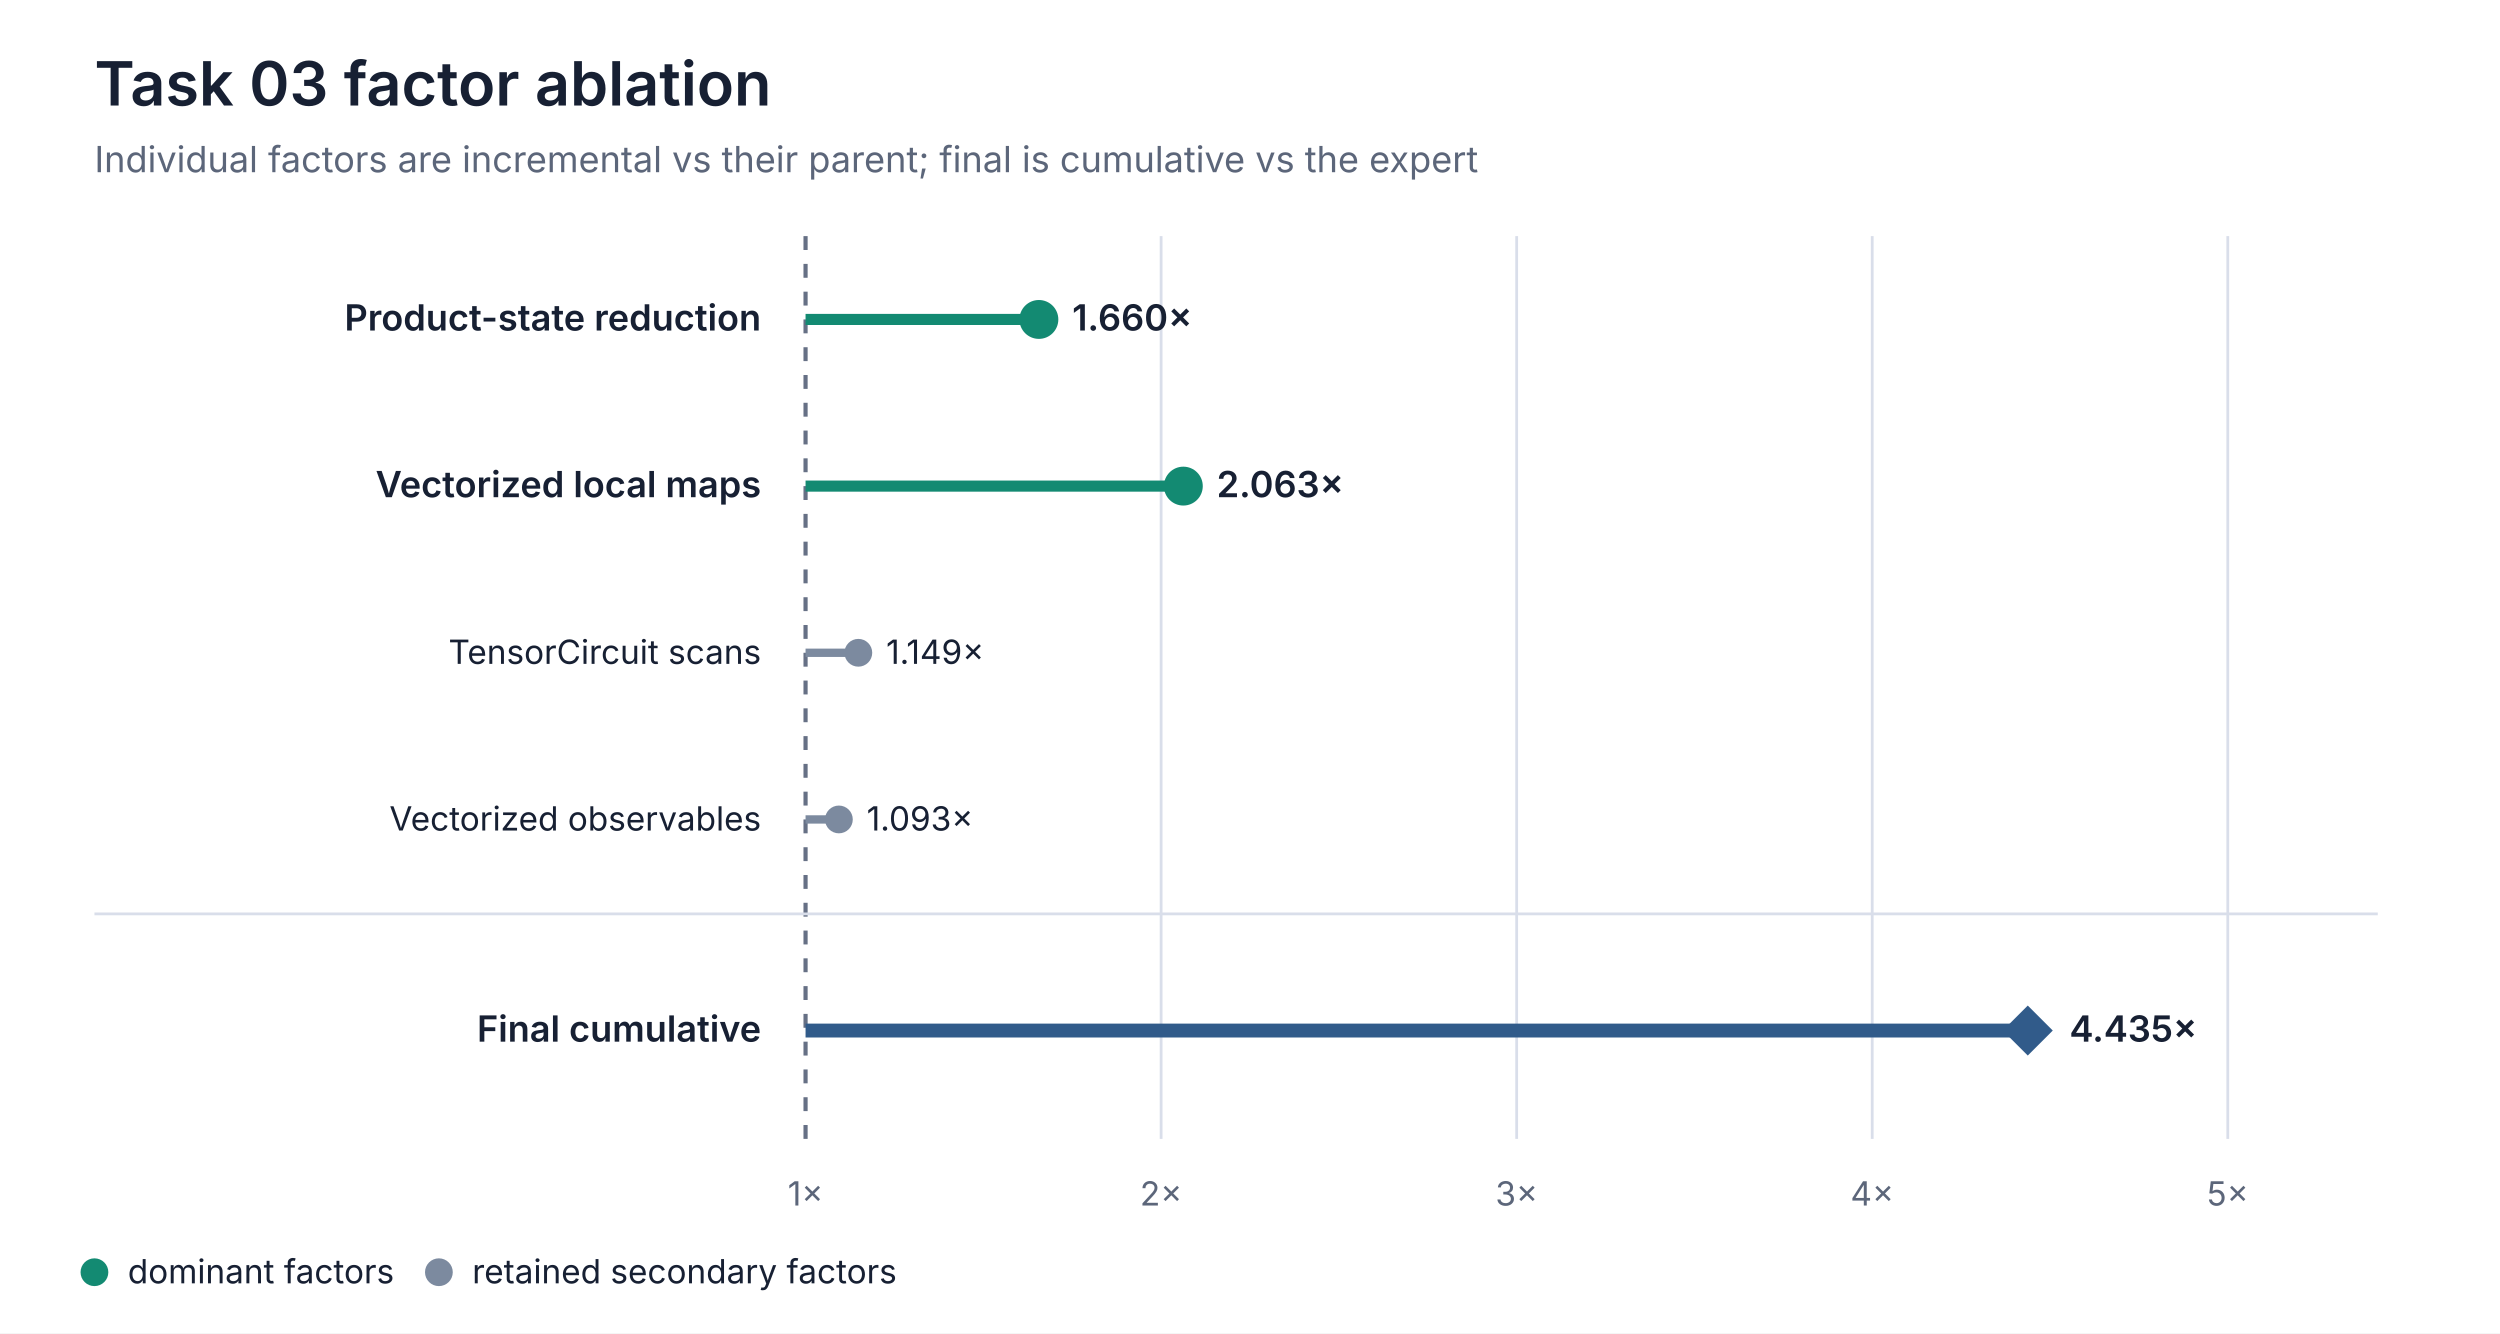
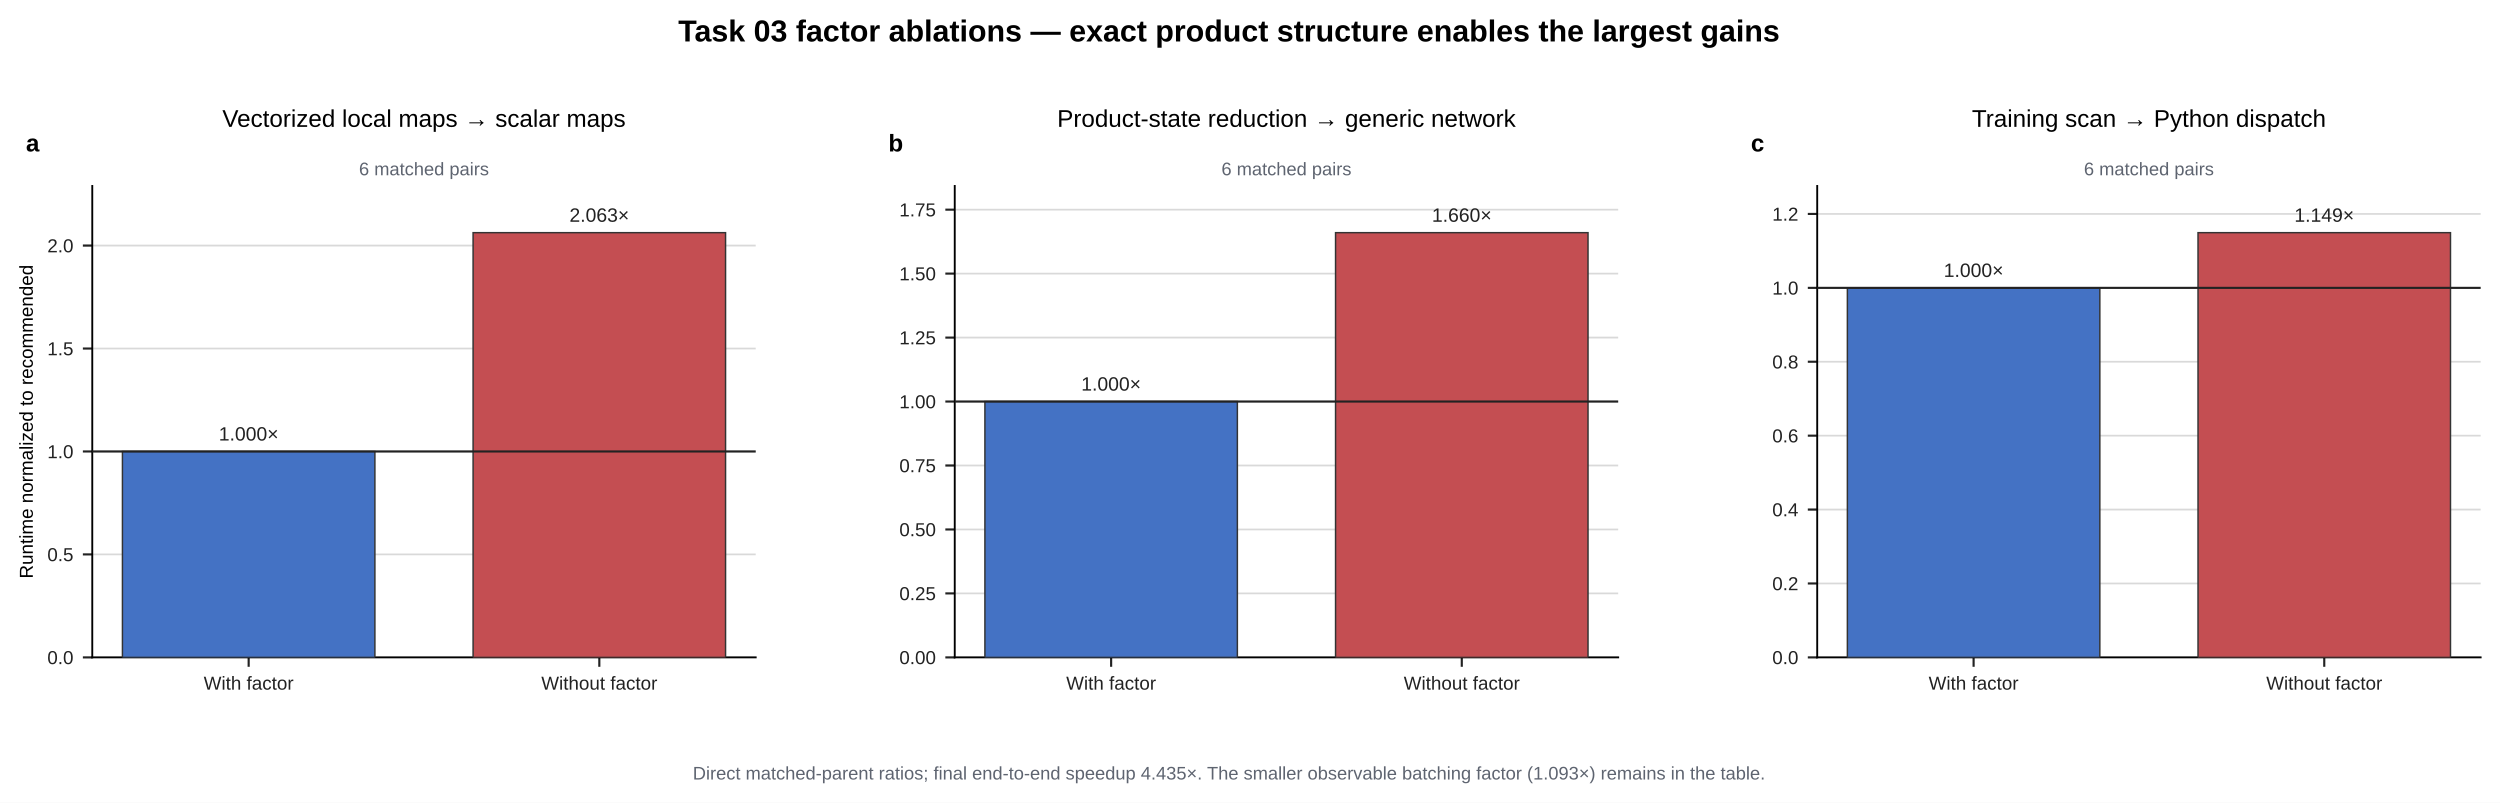
- <svg xmlns="http://www.w3.org/2000/svg" width="900" height="480" viewBox="0 0 900 480" role="img" aria-labelledby="title desc">
-   <rect width="900" height="480" fill="#ffffff" />
-   <style>
-     text { font-family: -apple-system, BlinkMacSystemFont, "Segoe UI", sans-serif; fill: #172033; }
-     .muted { fill: #5c667a; }
-     .grid { stroke: #d9deea; stroke-width: 1; }
-   </style>
-   <text x="34" y="38" font-size="22" font-weight="600">Task 03 factor ablation</text>
-   <text x="34" y="62" font-size="13" class="muted">Individual factors are incremental vs their parent; final is cumulative vs the expert</text>
-   <line x1="290" y1="85" x2="290" y2="410" stroke="#667085" stroke-width="1.5" stroke-dasharray="5 5" />
-   <line x1="418" y1="85" x2="418" y2="410" class="grid" />
-   <line x1="546" y1="85" x2="546" y2="410" class="grid" />
-   <line x1="674" y1="85" x2="674" y2="410" class="grid" />
-   <line x1="802" y1="85" x2="802" y2="410" class="grid" />
-   <text x="290" y="434" text-anchor="middle" font-size="12" class="muted">1×</text>
-   <text x="418" y="434" text-anchor="middle" font-size="12" class="muted">2×</text>
-   <text x="546" y="434" text-anchor="middle" font-size="12" class="muted">3×</text>
-   <text x="674" y="434" text-anchor="middle" font-size="12" class="muted">4×</text>
-   <text x="802" y="434" text-anchor="middle" font-size="12" class="muted">5×</text>
-   <text x="274" y="119" text-anchor="end" font-size="13" font-weight="600">Product-state reduction</text>
-   <line x1="290" y1="115" x2="374" y2="115" stroke="#138a72" stroke-width="4" />
-   <circle cx="374" cy="115" r="7" fill="#138a72" />
-   <text x="386" y="119" font-size="13" font-weight="600">1.660×</text>
-   <text x="274" y="179" text-anchor="end" font-size="13" font-weight="600">Vectorized local maps</text>
-   <line x1="290" y1="175" x2="426" y2="175" stroke="#138a72" stroke-width="4" />
-   <circle cx="426" cy="175" r="7" fill="#138a72" />
-   <text x="438" y="179" font-size="13" font-weight="600">2.063×</text>
-   <text x="274" y="239" text-anchor="end" font-size="12">TensorCircuit scans</text>
-   <line x1="290" y1="235" x2="309" y2="235" stroke="#7c8a9f" stroke-width="3" />
-   <circle cx="309" cy="235" r="5" fill="#7c8a9f" />
-   <text x="319" y="239" font-size="12">1.149×</text>
-   <text x="274" y="299" text-anchor="end" font-size="12">Vectorized observables</text>
-   <line x1="290" y1="295" x2="302" y2="295" stroke="#7c8a9f" stroke-width="3" />
-   <circle cx="302" cy="295" r="5" fill="#7c8a9f" />
-   <text x="312" y="299" font-size="12">1.093×</text>
-   <line x1="34" y1="329" x2="856" y2="329" class="grid" />
-   <text x="274" y="375" text-anchor="end" font-size="13" font-weight="600">Final cumulative</text>
-   <line x1="290" y1="371" x2="730" y2="371" stroke="#315b8a" stroke-width="5" />
-   <polygon points="730,362 739,371 730,380 721,371" fill="#315b8a" />
-   <text x="745" y="375" font-size="13" font-weight="600">4.435×</text>
-   <circle cx="34" cy="458" r="5" fill="#138a72" />
-   <text x="46" y="462" font-size="12">dominant factors</text>
-   <circle cx="158" cy="458" r="5" fill="#7c8a9f" />
-   <text x="170" y="462" font-size="12">retained secondary factors</text>
+ <svg xmlns="http://www.w3.org/2000/svg" xmlns:xlink="http://www.w3.org/1999/xlink" width="930.156pt" height="298.656pt" viewBox="0 0 930.156 298.656" version="1.1">
+   <defs>
+     <style type="text/css">*{stroke-linejoin: round; stroke-linecap: butt}</style>
+   </defs>
+   <g id="figure_1">
+     <g id="patch_1">
+       <path d="M 0 298.656 L 930.156 298.656 L 930.156 0 L 0 0 z " style="fill: #ffffff" />
+     </g>
+     <g id="axes_1">
+       <g id="patch_2">
+         <path d="M 34.332 244.584 L 281.172 244.584 L 281.172 69.192 L 34.332 69.192 z " style="fill: #ffffff" />
+       </g>
+       <g id="matplotlib.axis_1">
+         <g id="xtick_1">
+           <g id="line2d_1">
+             <defs>
+               <path id="m236e27999d" d="M 0 0 L 0 3.5 " style="stroke: #222222; stroke-width: 0.8" />
+             </defs>
+             <g>
+               <use xlink:href="#m236e27999d" x="92.519" y="244.584" style="fill: #222222; stroke: #222222; stroke-width: 0.8" />
+             </g>
+           </g>
+           <g id="text_1">
+             <text style="font-size: 7px; font-family: 'Arial', 'Helvetica', 'DejaVu Sans', sans-serif; text-anchor: middle; fill: #222222" x="92.519" y="256.594" transform="rotate(-0 92.51916 256.5945)">With factor</text>
+           </g>
+         </g>
+         <g id="xtick_2">
+           <g id="line2d_2">
+             <g>
+               <use xlink:href="#m236e27999d" x="222.984" y="244.584" style="fill: #222222; stroke: #222222; stroke-width: 0.8" />
+             </g>
+           </g>
+           <g id="text_2">
+             <text style="font-size: 7px; font-family: 'Arial', 'Helvetica', 'DejaVu Sans', sans-serif; text-anchor: middle; fill: #222222" x="222.984" y="256.594" transform="rotate(-0 222.9843 256.5945)">Without factor</text>
+           </g>
+         </g>
+       </g>
+       <g id="matplotlib.axis_2">
+         <g id="ytick_1">
+           <g id="line2d_3">
+             <path d="M 34.332 244.584 L 281.172 244.584 " clip-path="url(#pe590049bbe)" style="fill: none; stroke: #d9d9d9; stroke-width: 0.65; stroke-linecap: square" />
+           </g>
+           <g id="line2d_4">
+             <defs>
+               <path id="m4b75b5b7bf" d="M 0 0 L -3.5 0 " style="stroke: #222222; stroke-width: 0.8" />
+             </defs>
+             <g>
+               <use xlink:href="#m4b75b5b7bf" x="34.332" y="244.584" style="fill: #222222; stroke: #222222; stroke-width: 0.8" />
+             </g>
+           </g>
+           <g id="text_3">
+             <text style="font-size: 7px; font-family: 'Arial', 'Helvetica', 'DejaVu Sans', sans-serif; text-anchor: end; fill: #222222" x="27.332" y="247.089" transform="rotate(-0 27.33172 247.0892)">0.0</text>
+           </g>
+         </g>
+         <g id="ytick_2">
+           <g id="line2d_5">
+             <path d="M 34.332 206.279 L 281.172 206.279 " clip-path="url(#pe590049bbe)" style="fill: none; stroke: #d9d9d9; stroke-width: 0.65; stroke-linecap: square" />
+           </g>
+           <g id="line2d_6">
+             <g>
+               <use xlink:href="#m4b75b5b7bf" x="34.332" y="206.279" style="fill: #222222; stroke: #222222; stroke-width: 0.8" />
+             </g>
+           </g>
+           <g id="text_4">
+             <text style="font-size: 7px; font-family: 'Arial', 'Helvetica', 'DejaVu Sans', sans-serif; text-anchor: end; fill: #222222" x="27.332" y="208.785" transform="rotate(-0 27.33172 208.7846)">0.5</text>
+           </g>
+         </g>
+         <g id="ytick_3">
+           <g id="line2d_7">
+             <path d="M 34.332 167.975 L 281.172 167.975 " clip-path="url(#pe590049bbe)" style="fill: none; stroke: #d9d9d9; stroke-width: 0.65; stroke-linecap: square" />
+           </g>
+           <g id="line2d_8">
+             <g>
+               <use xlink:href="#m4b75b5b7bf" x="34.332" y="167.975" style="fill: #222222; stroke: #222222; stroke-width: 0.8" />
+             </g>
+           </g>
+           <g id="text_5">
+             <text style="font-size: 7px; font-family: 'Arial', 'Helvetica', 'DejaVu Sans', sans-serif; text-anchor: end; fill: #222222" x="27.332" y="170.48" transform="rotate(-0 27.33172 170.48)">1.0</text>
+           </g>
+         </g>
+         <g id="ytick_4">
+           <g id="line2d_9">
+             <path d="M 34.332 129.67 L 281.172 129.67 " clip-path="url(#pe590049bbe)" style="fill: none; stroke: #d9d9d9; stroke-width: 0.65; stroke-linecap: square" />
+           </g>
+           <g id="line2d_10">
+             <g>
+               <use xlink:href="#m4b75b5b7bf" x="34.332" y="129.67" style="fill: #222222; stroke: #222222; stroke-width: 0.8" />
+             </g>
+           </g>
+           <g id="text_6">
+             <text style="font-size: 7px; font-family: 'Arial', 'Helvetica', 'DejaVu Sans', sans-serif; text-anchor: end; fill: #222222" x="27.332" y="132.175" transform="rotate(-0 27.33172 132.1753)">1.5</text>
+           </g>
+         </g>
+         <g id="ytick_5">
+           <g id="line2d_11">
+             <path d="M 34.332 91.365 L 281.172 91.365 " clip-path="url(#pe590049bbe)" style="fill: none; stroke: #d9d9d9; stroke-width: 0.65; stroke-linecap: square" />
+           </g>
+           <g id="line2d_12">
+             <g>
+               <use xlink:href="#m4b75b5b7bf" x="34.332" y="91.365" style="fill: #222222; stroke: #222222; stroke-width: 0.8" />
+             </g>
+           </g>
+           <g id="text_7">
+             <text style="font-size: 7px; font-family: 'Arial', 'Helvetica', 'DejaVu Sans', sans-serif; text-anchor: end; fill: #222222" x="27.332" y="93.871" transform="rotate(-0 27.33172 93.87072)">2.0</text>
+           </g>
+         </g>
+         <g id="text_8">
+           <text style="font-size: 7px; font-family: 'Arial', 'Helvetica', 'DejaVu Sans', sans-serif; text-anchor: middle" x="12.21" y="156.888" transform="rotate(-90 12.21047 156.888)">Runtime normalized to recommended</text>
+         </g>
+       </g>
+       <g id="patch_3">
+         <path d="M 34.332 244.584 L 34.332 69.192 " style="fill: none; stroke: #000000; stroke-width: 0.7; stroke-linejoin: miter; stroke-linecap: square" />
+       </g>
+       <g id="patch_4">
+         <path d="M 34.332 244.584 L 281.172 244.584 " style="fill: none; stroke: #000000; stroke-width: 0.7; stroke-linejoin: miter; stroke-linecap: square" />
+       </g>
+       <g id="patch_5">
+         <path d="M 45.552 244.584 L 139.487 244.584 L 139.487 167.975 L 45.552 167.975 z " clip-path="url(#pe590049bbe)" style="fill: #4472c4; stroke: #333333; stroke-width: 0.55; stroke-linejoin: miter" />
+       </g>
+       <g id="patch_6">
+         <path d="M 176.017 244.584 L 269.952 244.584 L 269.952 86.573 L 176.017 86.573 z " clip-path="url(#pe590049bbe)" style="fill: #c44e52; stroke: #333333; stroke-width: 0.55; stroke-linejoin: miter" />
+       </g>
+       <g id="text_9">
+         <text style="font-size: 6.8px; font-family: 'Arial', 'Helvetica', 'DejaVu Sans', sans-serif; text-anchor: middle; fill: #5e6470" x="157.752" y="65.21" transform="rotate(-0 157.7517 65.20962)">6 matched pairs</text>
+       </g>
+       <g id="text_10">
+         <text style="font-weight: 700; font-size: 9px; font-family: 'Arial', 'Helvetica', 'DejaVu Sans', sans-serif; text-anchor: start" x="9.648" y="56.341" transform="rotate(-0 9.647719 56.34091)">a</text>
+       </g>
+       <g id="text_11">
+         <text style="font-size: 7.2px; font-family: 'Arial', 'Helvetica', 'DejaVu Sans', sans-serif; text-anchor: middle; fill: #222222" x="92.519" y="163.913" transform="rotate(-0 92.51916 163.9129)">1.000×</text>
+       </g>
+       <g id="text_12">
+         <text style="font-size: 7.2px; font-family: 'Arial', 'Helvetica', 'DejaVu Sans', sans-serif; text-anchor: middle; fill: #222222" x="222.984" y="82.511" transform="rotate(-0 222.9843 82.51131)">2.063×</text>
+       </g>
+       <g id="text_13">
+         <text style="font-size: 9px; font-family: 'Arial', 'Helvetica', 'DejaVu Sans', sans-serif; text-anchor: middle" x="157.752" y="47.192" transform="rotate(-0 157.7517 47.192)">Vectorized local maps → scalar maps</text>
+       </g>
+       <g id="line2d_13">
+         <path d="M 34.332 167.975 L 281.172 167.975 " clip-path="url(#pe590049bbe)" style="fill: none; stroke: #222222; stroke-width: 0.8; stroke-linecap: square" />
+       </g>
+     </g>
+     <g id="axes_2">
+       <g id="patch_7">
+         <path d="M 355.224 244.584 L 602.064 244.584 L 602.064 69.192 L 355.224 69.192 z " style="fill: #ffffff" />
+       </g>
+       <g id="matplotlib.axis_3">
+         <g id="xtick_3">
+           <g id="line2d_14">
+             <g>
+               <use xlink:href="#m236e27999d" x="413.411" y="244.584" style="fill: #222222; stroke: #222222; stroke-width: 0.8" />
+             </g>
+           </g>
+           <g id="text_14">
+             <text style="font-size: 7px; font-family: 'Arial', 'Helvetica', 'DejaVu Sans', sans-serif; text-anchor: middle; fill: #222222" x="413.411" y="256.594" transform="rotate(-0 413.4112 256.5945)">With factor</text>
+           </g>
+         </g>
+         <g id="xtick_4">
+           <g id="line2d_15">
+             <g>
+               <use xlink:href="#m236e27999d" x="543.876" y="244.584" style="fill: #222222; stroke: #222222; stroke-width: 0.8" />
+             </g>
+           </g>
+           <g id="text_15">
+             <text style="font-size: 7px; font-family: 'Arial', 'Helvetica', 'DejaVu Sans', sans-serif; text-anchor: middle; fill: #222222" x="543.876" y="256.594" transform="rotate(-0 543.8763 256.5945)">Without factor</text>
+           </g>
+         </g>
+       </g>
+       <g id="matplotlib.axis_4">
+         <g id="ytick_6">
+           <g id="line2d_16">
+             <path d="M 355.224 244.584 L 602.064 244.584 " clip-path="url(#p63b11b11ee)" style="fill: none; stroke: #d9d9d9; stroke-width: 0.65; stroke-linecap: square" />
+           </g>
+           <g id="line2d_17">
+             <g>
+               <use xlink:href="#m4b75b5b7bf" x="355.224" y="244.584" style="fill: #222222; stroke: #222222; stroke-width: 0.8" />
+             </g>
+           </g>
+           <g id="text_16">
+             <text style="font-size: 7px; font-family: 'Arial', 'Helvetica', 'DejaVu Sans', sans-serif; text-anchor: end; fill: #222222" x="348.224" y="247.089" transform="rotate(-0 348.2237 247.0892)">0.00</text>
+           </g>
+         </g>
+         <g id="ytick_7">
+           <g id="line2d_18">
+             <path d="M 355.224 220.787 L 602.064 220.787 " clip-path="url(#p63b11b11ee)" style="fill: none; stroke: #d9d9d9; stroke-width: 0.65; stroke-linecap: square" />
+           </g>
+           <g id="line2d_19">
+             <g>
+               <use xlink:href="#m4b75b5b7bf" x="355.224" y="220.787" style="fill: #222222; stroke: #222222; stroke-width: 0.8" />
+             </g>
+           </g>
+           <g id="text_17">
+             <text style="font-size: 7px; font-family: 'Arial', 'Helvetica', 'DejaVu Sans', sans-serif; text-anchor: end; fill: #222222" x="348.224" y="223.292" transform="rotate(-0 348.2237 223.2922)">0.25</text>
+           </g>
+         </g>
+         <g id="ytick_8">
+           <g id="line2d_20">
+             <path d="M 355.224 196.99 L 602.064 196.99 " clip-path="url(#p63b11b11ee)" style="fill: none; stroke: #d9d9d9; stroke-width: 0.65; stroke-linecap: square" />
+           </g>
+           <g id="line2d_21">
+             <g>
+               <use xlink:href="#m4b75b5b7bf" x="355.224" y="196.99" style="fill: #222222; stroke: #222222; stroke-width: 0.8" />
+             </g>
+           </g>
+           <g id="text_18">
+             <text style="font-size: 7px; font-family: 'Arial', 'Helvetica', 'DejaVu Sans', sans-serif; text-anchor: end; fill: #222222" x="348.224" y="199.495" transform="rotate(-0 348.2237 199.4952)">0.50</text>
+           </g>
+         </g>
+         <g id="ytick_9">
+           <g id="line2d_22">
+             <path d="M 355.224 173.193 L 602.064 173.193 " clip-path="url(#p63b11b11ee)" style="fill: none; stroke: #d9d9d9; stroke-width: 0.65; stroke-linecap: square" />
+           </g>
+           <g id="line2d_23">
+             <g>
+               <use xlink:href="#m4b75b5b7bf" x="355.224" y="173.193" style="fill: #222222; stroke: #222222; stroke-width: 0.8" />
+             </g>
+           </g>
+           <g id="text_19">
+             <text style="font-size: 7px; font-family: 'Arial', 'Helvetica', 'DejaVu Sans', sans-serif; text-anchor: end; fill: #222222" x="348.224" y="175.698" transform="rotate(-0 348.2237 175.6982)">0.75</text>
+           </g>
+         </g>
+         <g id="ytick_10">
+           <g id="line2d_24">
+             <path d="M 355.224 149.396 L 602.064 149.396 " clip-path="url(#p63b11b11ee)" style="fill: none; stroke: #d9d9d9; stroke-width: 0.65; stroke-linecap: square" />
+           </g>
+           <g id="line2d_25">
+             <g>
+               <use xlink:href="#m4b75b5b7bf" x="355.224" y="149.396" style="fill: #222222; stroke: #222222; stroke-width: 0.8" />
+             </g>
+           </g>
+           <g id="text_20">
+             <text style="font-size: 7px; font-family: 'Arial', 'Helvetica', 'DejaVu Sans', sans-serif; text-anchor: end; fill: #222222" x="348.224" y="151.901" transform="rotate(-0 348.2237 151.9013)">1.00</text>
+           </g>
+         </g>
+         <g id="ytick_11">
+           <g id="line2d_26">
+             <path d="M 355.224 125.599 L 602.064 125.599 " clip-path="url(#p63b11b11ee)" style="fill: none; stroke: #d9d9d9; stroke-width: 0.65; stroke-linecap: square" />
+           </g>
+           <g id="line2d_27">
+             <g>
+               <use xlink:href="#m4b75b5b7bf" x="355.224" y="125.599" style="fill: #222222; stroke: #222222; stroke-width: 0.8" />
+             </g>
+           </g>
+           <g id="text_21">
+             <text style="font-size: 7px; font-family: 'Arial', 'Helvetica', 'DejaVu Sans', sans-serif; text-anchor: end; fill: #222222" x="348.224" y="128.104" transform="rotate(-0 348.2237 128.1043)">1.25</text>
+           </g>
+         </g>
+         <g id="ytick_12">
+           <g id="line2d_28">
+             <path d="M 355.224 101.802 L 602.064 101.802 " clip-path="url(#p63b11b11ee)" style="fill: none; stroke: #d9d9d9; stroke-width: 0.65; stroke-linecap: square" />
+           </g>
+           <g id="line2d_29">
+             <g>
+               <use xlink:href="#m4b75b5b7bf" x="355.224" y="101.802" style="fill: #222222; stroke: #222222; stroke-width: 0.8" />
+             </g>
+           </g>
+           <g id="text_22">
+             <text style="font-size: 7px; font-family: 'Arial', 'Helvetica', 'DejaVu Sans', sans-serif; text-anchor: end; fill: #222222" x="348.224" y="104.307" transform="rotate(-0 348.2237 104.3073)">1.50</text>
+           </g>
+         </g>
+         <g id="ytick_13">
+           <g id="line2d_30">
+             <path d="M 355.224 78.005 L 602.064 78.005 " clip-path="url(#p63b11b11ee)" style="fill: none; stroke: #d9d9d9; stroke-width: 0.65; stroke-linecap: square" />
+           </g>
+           <g id="line2d_31">
+             <g>
+               <use xlink:href="#m4b75b5b7bf" x="355.224" y="78.005" style="fill: #222222; stroke: #222222; stroke-width: 0.8" />
+             </g>
+           </g>
+           <g id="text_23">
+             <text style="font-size: 7px; font-family: 'Arial', 'Helvetica', 'DejaVu Sans', sans-serif; text-anchor: end; fill: #222222" x="348.224" y="80.51" transform="rotate(-0 348.2237 80.51027)">1.75</text>
+           </g>
+         </g>
+       </g>
+       <g id="patch_8">
+         <path d="M 355.224 244.584 L 355.224 69.192 " style="fill: none; stroke: #000000; stroke-width: 0.7; stroke-linejoin: miter; stroke-linecap: square" />
+       </g>
+       <g id="patch_9">
+         <path d="M 355.224 244.584 L 602.064 244.584 " style="fill: none; stroke: #000000; stroke-width: 0.7; stroke-linejoin: miter; stroke-linecap: square" />
+       </g>
+       <g id="patch_10">
+         <path d="M 366.444 244.584 L 460.379 244.584 L 460.379 149.396 L 366.444 149.396 z " clip-path="url(#p63b11b11ee)" style="fill: #4472c4; stroke: #333333; stroke-width: 0.55; stroke-linejoin: miter" />
+       </g>
+       <g id="patch_11">
+         <path d="M 496.909 244.584 L 590.844 244.584 L 590.844 86.573 L 496.909 86.573 z " clip-path="url(#p63b11b11ee)" style="fill: #c44e52; stroke: #333333; stroke-width: 0.55; stroke-linejoin: miter" />
+       </g>
+       <g id="text_24">
+         <text style="font-size: 6.8px; font-family: 'Arial', 'Helvetica', 'DejaVu Sans', sans-serif; text-anchor: middle; fill: #5e6470" x="478.644" y="65.21" transform="rotate(-0 478.6437 65.20962)">6 matched pairs</text>
+       </g>
+       <g id="text_25">
+         <text style="font-weight: 700; font-size: 9px; font-family: 'Arial', 'Helvetica', 'DejaVu Sans', sans-serif; text-anchor: start" x="330.54" y="56.341" transform="rotate(-0 330.5397 56.34091)">b</text>
+       </g>
+       <g id="text_26">
+         <text style="font-size: 7.2px; font-family: 'Arial', 'Helvetica', 'DejaVu Sans', sans-serif; text-anchor: middle; fill: #222222" x="413.411" y="145.334" transform="rotate(-0 413.4112 145.3341)">1.000×</text>
+       </g>
+       <g id="text_27">
+         <text style="font-size: 7.2px; font-family: 'Arial', 'Helvetica', 'DejaVu Sans', sans-serif; text-anchor: middle; fill: #222222" x="543.876" y="82.511" transform="rotate(-0 543.8763 82.51131)">1.660×</text>
+       </g>
+       <g id="text_28">
+         <text style="font-size: 9px; font-family: 'Arial', 'Helvetica', 'DejaVu Sans', sans-serif; text-anchor: middle" x="478.644" y="47.192" transform="rotate(-0 478.6437 47.192)">Product-state reduction → generic network</text>
+       </g>
+       <g id="line2d_32">
+         <path d="M 355.224 149.396 L 602.064 149.396 " clip-path="url(#p63b11b11ee)" style="fill: none; stroke: #222222; stroke-width: 0.8; stroke-linecap: square" />
+       </g>
+     </g>
+     <g id="axes_3">
+       <g id="patch_12">
+         <path d="M 676.116 244.584 L 922.956 244.584 L 922.956 69.192 L 676.116 69.192 z " style="fill: #ffffff" />
+       </g>
+       <g id="matplotlib.axis_5">
+         <g id="xtick_5">
+           <g id="line2d_33">
+             <g>
+               <use xlink:href="#m236e27999d" x="734.303" y="244.584" style="fill: #222222; stroke: #222222; stroke-width: 0.8" />
+             </g>
+           </g>
+           <g id="text_29">
+             <text style="font-size: 7px; font-family: 'Arial', 'Helvetica', 'DejaVu Sans', sans-serif; text-anchor: middle; fill: #222222" x="734.303" y="256.594" transform="rotate(-0 734.3032 256.5945)">With factor</text>
+           </g>
+         </g>
+         <g id="xtick_6">
+           <g id="line2d_34">
+             <g>
+               <use xlink:href="#m236e27999d" x="864.768" y="244.584" style="fill: #222222; stroke: #222222; stroke-width: 0.8" />
+             </g>
+           </g>
+           <g id="text_30">
+             <text style="font-size: 7px; font-family: 'Arial', 'Helvetica', 'DejaVu Sans', sans-serif; text-anchor: middle; fill: #222222" x="864.768" y="256.594" transform="rotate(-0 864.7683 256.5945)">Without factor</text>
+           </g>
+         </g>
+       </g>
+       <g id="matplotlib.axis_6">
+         <g id="ytick_14">
+           <g id="line2d_35">
+             <path d="M 676.116 244.584 L 922.956 244.584 " clip-path="url(#paa408c20b9)" style="fill: none; stroke: #d9d9d9; stroke-width: 0.65; stroke-linecap: square" />
+           </g>
+           <g id="line2d_36">
+             <g>
+               <use xlink:href="#m4b75b5b7bf" x="676.116" y="244.584" style="fill: #222222; stroke: #222222; stroke-width: 0.8" />
+             </g>
+           </g>
+           <g id="text_31">
+             <text style="font-size: 7px; font-family: 'Arial', 'Helvetica', 'DejaVu Sans', sans-serif; text-anchor: end; fill: #222222" x="669.116" y="247.089" transform="rotate(-0 669.1157 247.0892)">0.0</text>
+           </g>
+         </g>
+         <g id="ytick_15">
+           <g id="line2d_37">
+             <path d="M 676.116 217.087 L 922.956 217.087 " clip-path="url(#paa408c20b9)" style="fill: none; stroke: #d9d9d9; stroke-width: 0.65; stroke-linecap: square" />
+           </g>
+           <g id="line2d_38">
+             <g>
+               <use xlink:href="#m4b75b5b7bf" x="676.116" y="217.087" style="fill: #222222; stroke: #222222; stroke-width: 0.8" />
+             </g>
+           </g>
+           <g id="text_32">
+             <text style="font-size: 7px; font-family: 'Arial', 'Helvetica', 'DejaVu Sans', sans-serif; text-anchor: end; fill: #222222" x="669.116" y="219.592" transform="rotate(-0 669.1157 219.5922)">0.2</text>
+           </g>
+         </g>
+         <g id="ytick_16">
+           <g id="line2d_39">
+             <path d="M 676.116 189.59 L 922.956 189.59 " clip-path="url(#paa408c20b9)" style="fill: none; stroke: #d9d9d9; stroke-width: 0.65; stroke-linecap: square" />
+           </g>
+           <g id="line2d_40">
+             <g>
+               <use xlink:href="#m4b75b5b7bf" x="676.116" y="189.59" style="fill: #222222; stroke: #222222; stroke-width: 0.8" />
+             </g>
+           </g>
+           <g id="text_33">
+             <text style="font-size: 7px; font-family: 'Arial', 'Helvetica', 'DejaVu Sans', sans-serif; text-anchor: end; fill: #222222" x="669.116" y="192.095" transform="rotate(-0 669.1157 192.0951)">0.4</text>
+           </g>
+         </g>
+         <g id="ytick_17">
+           <g id="line2d_41">
+             <path d="M 676.116 162.093 L 922.956 162.093 " clip-path="url(#paa408c20b9)" style="fill: none; stroke: #d9d9d9; stroke-width: 0.65; stroke-linecap: square" />
+           </g>
+           <g id="line2d_42">
+             <g>
+               <use xlink:href="#m4b75b5b7bf" x="676.116" y="162.093" style="fill: #222222; stroke: #222222; stroke-width: 0.8" />
+             </g>
+           </g>
+           <g id="text_34">
+             <text style="font-size: 7px; font-family: 'Arial', 'Helvetica', 'DejaVu Sans', sans-serif; text-anchor: end; fill: #222222" x="669.116" y="164.598" transform="rotate(-0 669.1157 164.5981)">0.6</text>
+           </g>
+         </g>
+         <g id="ytick_18">
+           <g id="line2d_43">
+             <path d="M 676.116 134.596 L 922.956 134.596 " clip-path="url(#paa408c20b9)" style="fill: none; stroke: #d9d9d9; stroke-width: 0.65; stroke-linecap: square" />
+           </g>
+           <g id="line2d_44">
+             <g>
+               <use xlink:href="#m4b75b5b7bf" x="676.116" y="134.596" style="fill: #222222; stroke: #222222; stroke-width: 0.8" />
+             </g>
+           </g>
+           <g id="text_35">
+             <text style="font-size: 7px; font-family: 'Arial', 'Helvetica', 'DejaVu Sans', sans-serif; text-anchor: end; fill: #222222" x="669.116" y="137.101" transform="rotate(-0 669.1157 137.1011)">0.8</text>
+           </g>
+         </g>
+         <g id="ytick_19">
+           <g id="line2d_45">
+             <path d="M 676.116 107.099 L 922.956 107.099 " clip-path="url(#paa408c20b9)" style="fill: none; stroke: #d9d9d9; stroke-width: 0.65; stroke-linecap: square" />
+           </g>
+           <g id="line2d_46">
+             <g>
+               <use xlink:href="#m4b75b5b7bf" x="676.116" y="107.099" style="fill: #222222; stroke: #222222; stroke-width: 0.8" />
+             </g>
+           </g>
+           <g id="text_36">
+             <text style="font-size: 7px; font-family: 'Arial', 'Helvetica', 'DejaVu Sans', sans-serif; text-anchor: end; fill: #222222" x="669.116" y="109.604" transform="rotate(-0 669.1157 109.604)">1.0</text>
+           </g>
+         </g>
+         <g id="ytick_20">
+           <g id="line2d_47">
+             <path d="M 676.116 79.602 L 922.956 79.602 " clip-path="url(#paa408c20b9)" style="fill: none; stroke: #d9d9d9; stroke-width: 0.65; stroke-linecap: square" />
+           </g>
+           <g id="line2d_48">
+             <g>
+               <use xlink:href="#m4b75b5b7bf" x="676.116" y="79.602" style="fill: #222222; stroke: #222222; stroke-width: 0.8" />
+             </g>
+           </g>
+           <g id="text_37">
+             <text style="font-size: 7px; font-family: 'Arial', 'Helvetica', 'DejaVu Sans', sans-serif; text-anchor: end; fill: #222222" x="669.116" y="82.107" transform="rotate(-0 669.1157 82.10696)">1.2</text>
+           </g>
+         </g>
+       </g>
+       <g id="patch_13">
+         <path d="M 676.116 244.584 L 676.116 69.192 " style="fill: none; stroke: #000000; stroke-width: 0.7; stroke-linejoin: miter; stroke-linecap: square" />
+       </g>
+       <g id="patch_14">
+         <path d="M 676.116 244.584 L 922.956 244.584 " style="fill: none; stroke: #000000; stroke-width: 0.7; stroke-linejoin: miter; stroke-linecap: square" />
+       </g>
+       <g id="patch_15">
+         <path d="M 687.336 244.584 L 781.271 244.584 L 781.271 107.099 L 687.336 107.099 z " clip-path="url(#paa408c20b9)" style="fill: #4472c4; stroke: #333333; stroke-width: 0.55; stroke-linejoin: miter" />
+       </g>
+       <g id="patch_16">
+         <path d="M 817.801 244.584 L 911.736 244.584 L 911.736 86.573 L 817.801 86.573 z " clip-path="url(#paa408c20b9)" style="fill: #c44e52; stroke: #333333; stroke-width: 0.55; stroke-linejoin: miter" />
+       </g>
+       <g id="text_38">
+         <text style="font-size: 6.8px; font-family: 'Arial', 'Helvetica', 'DejaVu Sans', sans-serif; text-anchor: middle; fill: #5e6470" x="799.536" y="65.21" transform="rotate(-0 799.5357 65.20962)">6 matched pairs</text>
+       </g>
+       <g id="text_39">
+         <text style="font-weight: 700; font-size: 9px; font-family: 'Arial', 'Helvetica', 'DejaVu Sans', sans-serif; text-anchor: start" x="651.432" y="56.341" transform="rotate(-0 651.4317 56.34091)">c</text>
+       </g>
+       <g id="text_40">
+         <text style="font-size: 7.2px; font-family: 'Arial', 'Helvetica', 'DejaVu Sans', sans-serif; text-anchor: middle; fill: #222222" x="734.303" y="103.037" transform="rotate(-0 734.3032 103.0369)">1.000×</text>
+       </g>
+       <g id="text_41">
+         <text style="font-size: 7.2px; font-family: 'Arial', 'Helvetica', 'DejaVu Sans', sans-serif; text-anchor: middle; fill: #222222" x="864.768" y="82.511" transform="rotate(-0 864.7683 82.51131)">1.149×</text>
+       </g>
+       <g id="text_42">
+         <text style="font-size: 9px; font-family: 'Arial', 'Helvetica', 'DejaVu Sans', sans-serif; text-anchor: middle" x="799.536" y="47.192" transform="rotate(-0 799.5357 47.192)">Training scan → Python dispatch</text>
+       </g>
+       <g id="line2d_49">
+         <path d="M 676.116 107.099 L 922.956 107.099 " clip-path="url(#paa408c20b9)" style="fill: none; stroke: #222222; stroke-width: 0.8; stroke-linecap: square" />
+       </g>
+     </g>
+     <g id="text_43">
+       <text style="font-weight: 700; font-size: 11.3px; font-family: 'Arial', 'Helvetica', 'DejaVu Sans', sans-serif; text-anchor: middle" x="457.26" y="15.426" transform="rotate(-0 457.2597 15.42605)">Task 03 factor ablations — exact product structure enables the largest gains</text>
+     </g>
+     <g id="text_44">
+       <text style="font-size: 6.8px; font-family: 'Arial', 'Helvetica', 'DejaVu Sans', sans-serif; text-anchor: middle; fill: #5e6470" x="457.26" y="290.025" transform="rotate(-0 457.2597 290.0248)">Direct matched-parent ratios; final end-to-end speedup 4.435×. The smaller observable batching factor (1.093×) remains in the table.</text>
+     </g>
+   </g>
+   <defs>
+     <clipPath id="pe590049bbe">
+       <rect x="34.332" y="69.192" width="246.84" height="175.392" />
+     </clipPath>
+     <clipPath id="p63b11b11ee">
+       <rect x="355.224" y="69.192" width="246.84" height="175.392" />
+     </clipPath>
+     <clipPath id="paa408c20b9">
+       <rect x="676.116" y="69.192" width="246.84" height="175.392" />
+     </clipPath>
+   </defs>
</svg>
